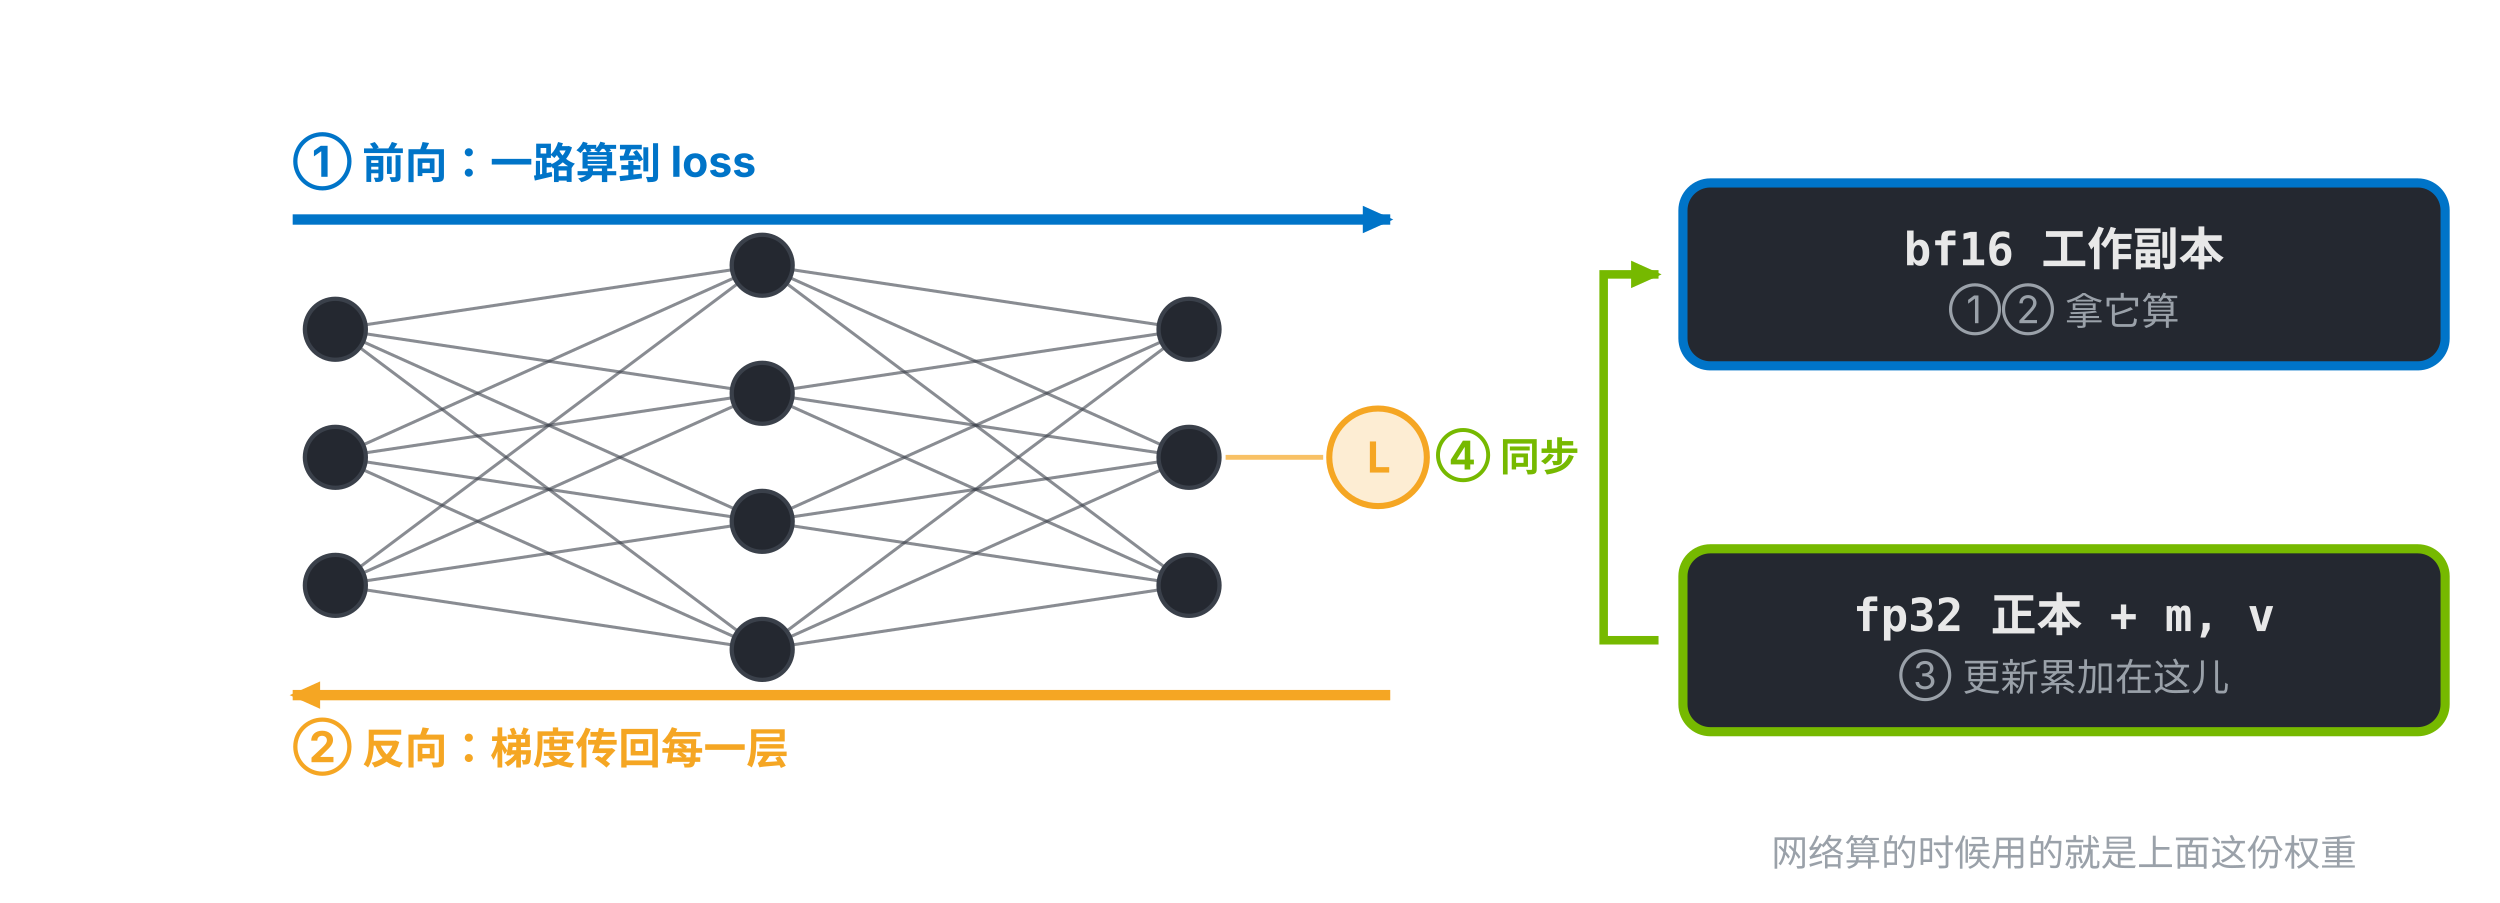
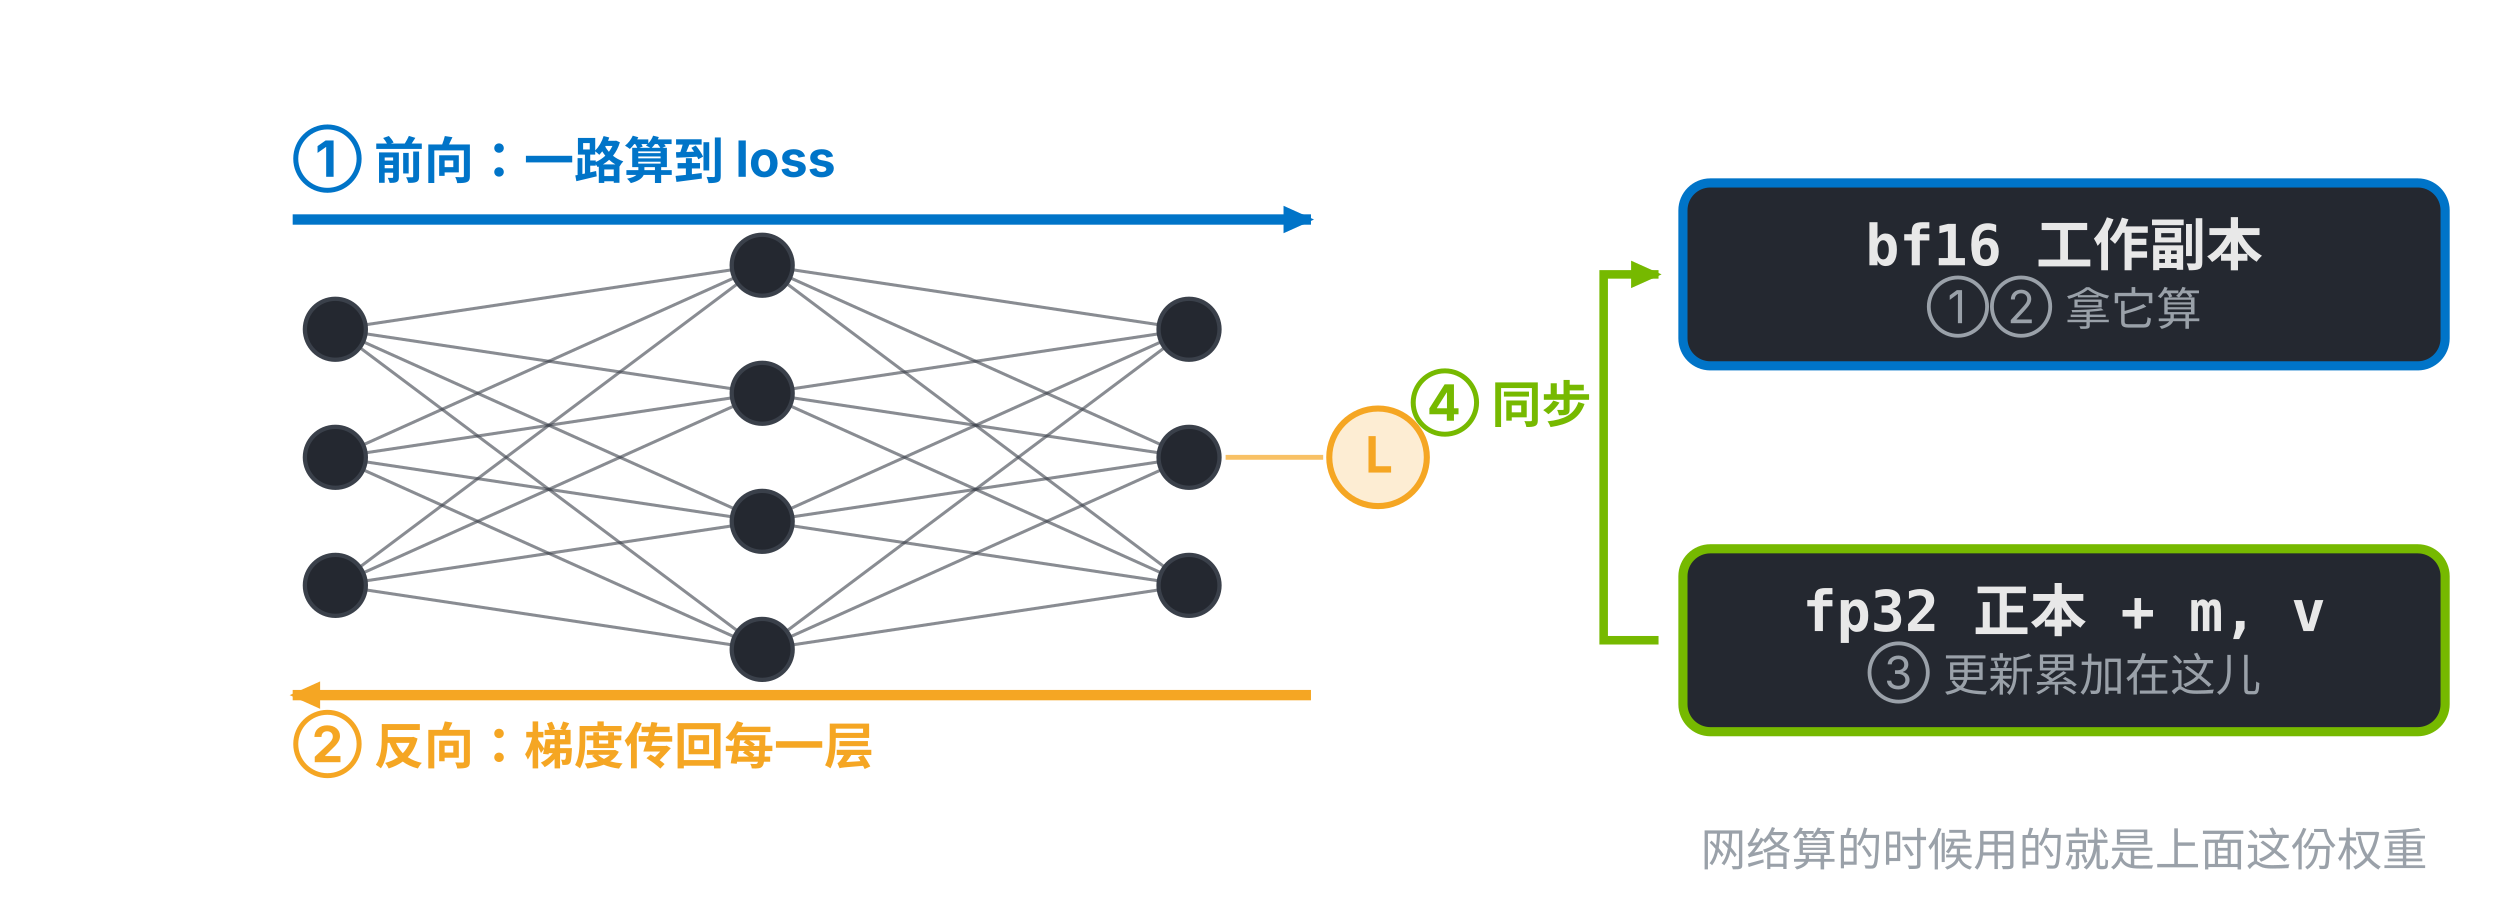
<svg xmlns="http://www.w3.org/2000/svg" viewBox="0 0 820 296" width="820" height="296" role="img" aria-label="一步训练：前向、反向、权重更新、副本同步">
  <style>.m{font-family:"JetBrains Mono","SF Mono",Menlo,Consolas,monospace}.s{font-family:-apple-system,BlinkMacSystemFont,"Segoe UI","PingFang SC","Noto Sans SC",sans-serif}</style>
  <defs>
    <marker id="fw" markerUnits="userSpaceOnUse" markerWidth="11" markerHeight="11" refX="9" refY="5.5" orient="auto">
      <path d="M0 1 10 5.5 0 10z" fill="#0074C8" />
    </marker>
    <marker id="bw" markerUnits="userSpaceOnUse" markerWidth="11" markerHeight="11" refX="9" refY="5.5" orient="auto">
      <path d="M0 1 10 5.5 0 10z" fill="#F5A623" />
    </marker>
    <marker id="gw" markerUnits="userSpaceOnUse" markerWidth="11" markerHeight="11" refX="9" refY="5.5" orient="auto">
      <path d="M0 1 10 5.5 0 10z" fill="#76B900" />
    </marker>
  </defs>
  <line x1="110" y1="108.0" x2="250" y2="87.0" stroke="#3A404A" stroke-width="1" opacity=".6" />
  <line x1="110" y1="108.0" x2="250" y2="129.0" stroke="#3A404A" stroke-width="1" opacity=".6" />
  <line x1="110" y1="108.0" x2="250" y2="171.0" stroke="#3A404A" stroke-width="1" opacity=".6" />
  <line x1="110" y1="108.0" x2="250" y2="213.0" stroke="#3A404A" stroke-width="1" opacity=".6" />
  <line x1="110" y1="150.0" x2="250" y2="87.0" stroke="#3A404A" stroke-width="1" opacity=".6" />
  <line x1="110" y1="150.0" x2="250" y2="129.0" stroke="#3A404A" stroke-width="1" opacity=".6" />
  <line x1="110" y1="150.0" x2="250" y2="171.0" stroke="#3A404A" stroke-width="1" opacity=".6" />
  <line x1="110" y1="150.0" x2="250" y2="213.0" stroke="#3A404A" stroke-width="1" opacity=".6" />
  <line x1="110" y1="192.0" x2="250" y2="87.0" stroke="#3A404A" stroke-width="1" opacity=".6" />
  <line x1="110" y1="192.0" x2="250" y2="129.0" stroke="#3A404A" stroke-width="1" opacity=".6" />
  <line x1="110" y1="192.0" x2="250" y2="171.0" stroke="#3A404A" stroke-width="1" opacity=".6" />
  <line x1="110" y1="192.0" x2="250" y2="213.0" stroke="#3A404A" stroke-width="1" opacity=".6" />
  <line x1="250" y1="87.0" x2="390" y2="108.0" stroke="#3A404A" stroke-width="1" opacity=".6" />
  <line x1="250" y1="87.0" x2="390" y2="150.0" stroke="#3A404A" stroke-width="1" opacity=".6" />
  <line x1="250" y1="87.0" x2="390" y2="192.0" stroke="#3A404A" stroke-width="1" opacity=".6" />
  <line x1="250" y1="129.0" x2="390" y2="108.0" stroke="#3A404A" stroke-width="1" opacity=".6" />
  <line x1="250" y1="129.0" x2="390" y2="150.0" stroke="#3A404A" stroke-width="1" opacity=".6" />
  <line x1="250" y1="129.0" x2="390" y2="192.0" stroke="#3A404A" stroke-width="1" opacity=".6" />
  <line x1="250" y1="171.0" x2="390" y2="108.0" stroke="#3A404A" stroke-width="1" opacity=".6" />
  <line x1="250" y1="171.0" x2="390" y2="150.0" stroke="#3A404A" stroke-width="1" opacity=".6" />
  <line x1="250" y1="171.0" x2="390" y2="192.0" stroke="#3A404A" stroke-width="1" opacity=".6" />
  <line x1="250" y1="213.0" x2="390" y2="108.0" stroke="#3A404A" stroke-width="1" opacity=".6" />
  <line x1="250" y1="213.0" x2="390" y2="150.0" stroke="#3A404A" stroke-width="1" opacity=".6" />
  <line x1="250" y1="213.0" x2="390" y2="192.0" stroke="#3A404A" stroke-width="1" opacity=".6" />
  <circle cx="110" cy="108.0" r="10" fill="#242830" stroke="#3A404A" stroke-width="1.4" />
  <circle cx="110" cy="150.0" r="10" fill="#242830" stroke="#3A404A" stroke-width="1.4" />
  <circle cx="110" cy="192.0" r="10" fill="#242830" stroke="#3A404A" stroke-width="1.4" />
  <circle cx="250" cy="87.0" r="10" fill="#242830" stroke="#3A404A" stroke-width="1.4" />
  <circle cx="250" cy="129.0" r="10" fill="#242830" stroke="#3A404A" stroke-width="1.4" />
  <circle cx="250" cy="171.0" r="10" fill="#242830" stroke="#3A404A" stroke-width="1.4" />
  <circle cx="250" cy="213.0" r="10" fill="#242830" stroke="#3A404A" stroke-width="1.4" />
  <circle cx="390" cy="108.0" r="10" fill="#242830" stroke="#3A404A" stroke-width="1.4" />
  <circle cx="390" cy="150.0" r="10" fill="#242830" stroke="#3A404A" stroke-width="1.4" />
  <circle cx="390" cy="192.0" r="10" fill="#242830" stroke="#3A404A" stroke-width="1.4" />
  <line x1="402" y1="150" x2="434" y2="150" stroke="#F5A623" stroke-width="1.6" opacity=".7" />
  <circle cx="452" cy="150" r="16" fill="#F5A623" fill-opacity=".2" stroke="#F5A623" stroke-width="2" />
-   <text x="452" y="155" class="m" font-size="14" fill="#F5A623" text-anchor="middle" font-weight="700">L</text>
-   <path d="M96 72h360" stroke="#0074C8" stroke-width="3.4" marker-end="url(#fw)" style="" />
-   <text x="96" y="58" class="s" font-size="14" fill="#0074C8" text-anchor="start" font-weight="700" style="">① 前向：一路算到 loss</text>
-   <path d="M456 228H96" stroke="#F5A623" stroke-width="3.4" marker-end="url(#bw)" style="" />
-   <text x="96" y="250" class="s" font-size="14" fill="#F5A623" text-anchor="start" font-weight="700" style="">② 反向：梯度传回每一层</text>
+   <text x="452" y="155" class="m" font-size="16.4" fill="#F5A623" text-anchor="middle" font-weight="700">L</text>
+   <path d="M96 72h334" stroke="#0074C8" stroke-width="3.4" marker-end="url(#fw)" style="" />
+   <text x="96" y="58" class="s" font-size="16.4" fill="#0074C8" text-anchor="start" font-weight="700" style="">① 前向：一路算到 loss</text>
+   <path d="M430 228H96" stroke="#F5A623" stroke-width="3.4" marker-end="url(#bw)" style="" />
+   <text x="96" y="250" class="s" font-size="16.4" fill="#F5A623" text-anchor="start" font-weight="700" style="">② 反向：梯度传回每一层</text>
  <rect x="552" y="60" width="250" height="60" rx="9" fill="#242830" stroke="#0074C8" stroke-width="1.2" />
-   <text x="677.0" y="87" class="m" font-size="15" fill="#E8E8E8" text-anchor="middle" font-weight="700">bf16 工作副本</text>
-   <text x="677.0" y="106" class="s" font-size="12.5" fill="#9AA1A9" text-anchor="middle" font-weight="400">①② 拿它算</text>
+   <text x="677.0" y="87" class="m" font-size="18.6" fill="#E8E8E8" text-anchor="middle" font-weight="700">bf16 工作副本</text>
+   <text x="677.0" y="106" class="s" font-size="14.9" fill="#9AA1A9" text-anchor="middle" font-weight="400">①② 拿它算</text>
  <rect x="552" y="60" width="250" height="60" rx="9" fill="none" stroke="#0074C8" stroke-width="3" style="" />
  <rect x="552" y="180" width="250" height="60" rx="9" fill="#242830" stroke="#76B900" stroke-width="1.2" />
-   <text x="677.0" y="207" class="m" font-size="15" fill="#E8E8E8" text-anchor="middle" font-weight="700">fp32 正本 + m, v</text>
-   <text x="677.0" y="226" class="s" font-size="12.5" fill="#9AA1A9" text-anchor="middle" font-weight="400">③ 更新累加在这儿</text>
+   <text x="677.0" y="207" class="m" font-size="18.6" fill="#E8E8E8" text-anchor="middle" font-weight="700">fp32 正本 + m, v</text>
+   <text x="677.0" y="226" class="s" font-size="14.9" fill="#9AA1A9" text-anchor="middle" font-weight="400">③ 更新累加在这儿</text>
  <rect x="552" y="180" width="250" height="60" rx="9" fill="none" stroke="#76B900" stroke-width="3" style="" />
  <path d="M544 210h-18V90h18" fill="none" stroke="#76B900" stroke-width="2.8" marker-end="url(#gw)" style="" />
-   <text x="518" y="154" class="s" font-size="13" fill="#76B900" text-anchor="end" font-weight="700" style="">④ 同步</text>
-   <text x="677.0" y="284" class="s" font-size="12" fill="#9AA1A9" text-anchor="middle" font-weight="400">网络算的时候用的就是上面这份权重</text>
+   <text x="522" y="138" class="s" font-size="16.4" fill="#76B900" text-anchor="end" font-weight="700" style="">④ 同步</text>
+   <text x="677.0" y="284" class="s" font-size="14.9" fill="#9AA1A9" text-anchor="middle" font-weight="400">网络算的时候用的就是上面这份权重</text>
</svg>
